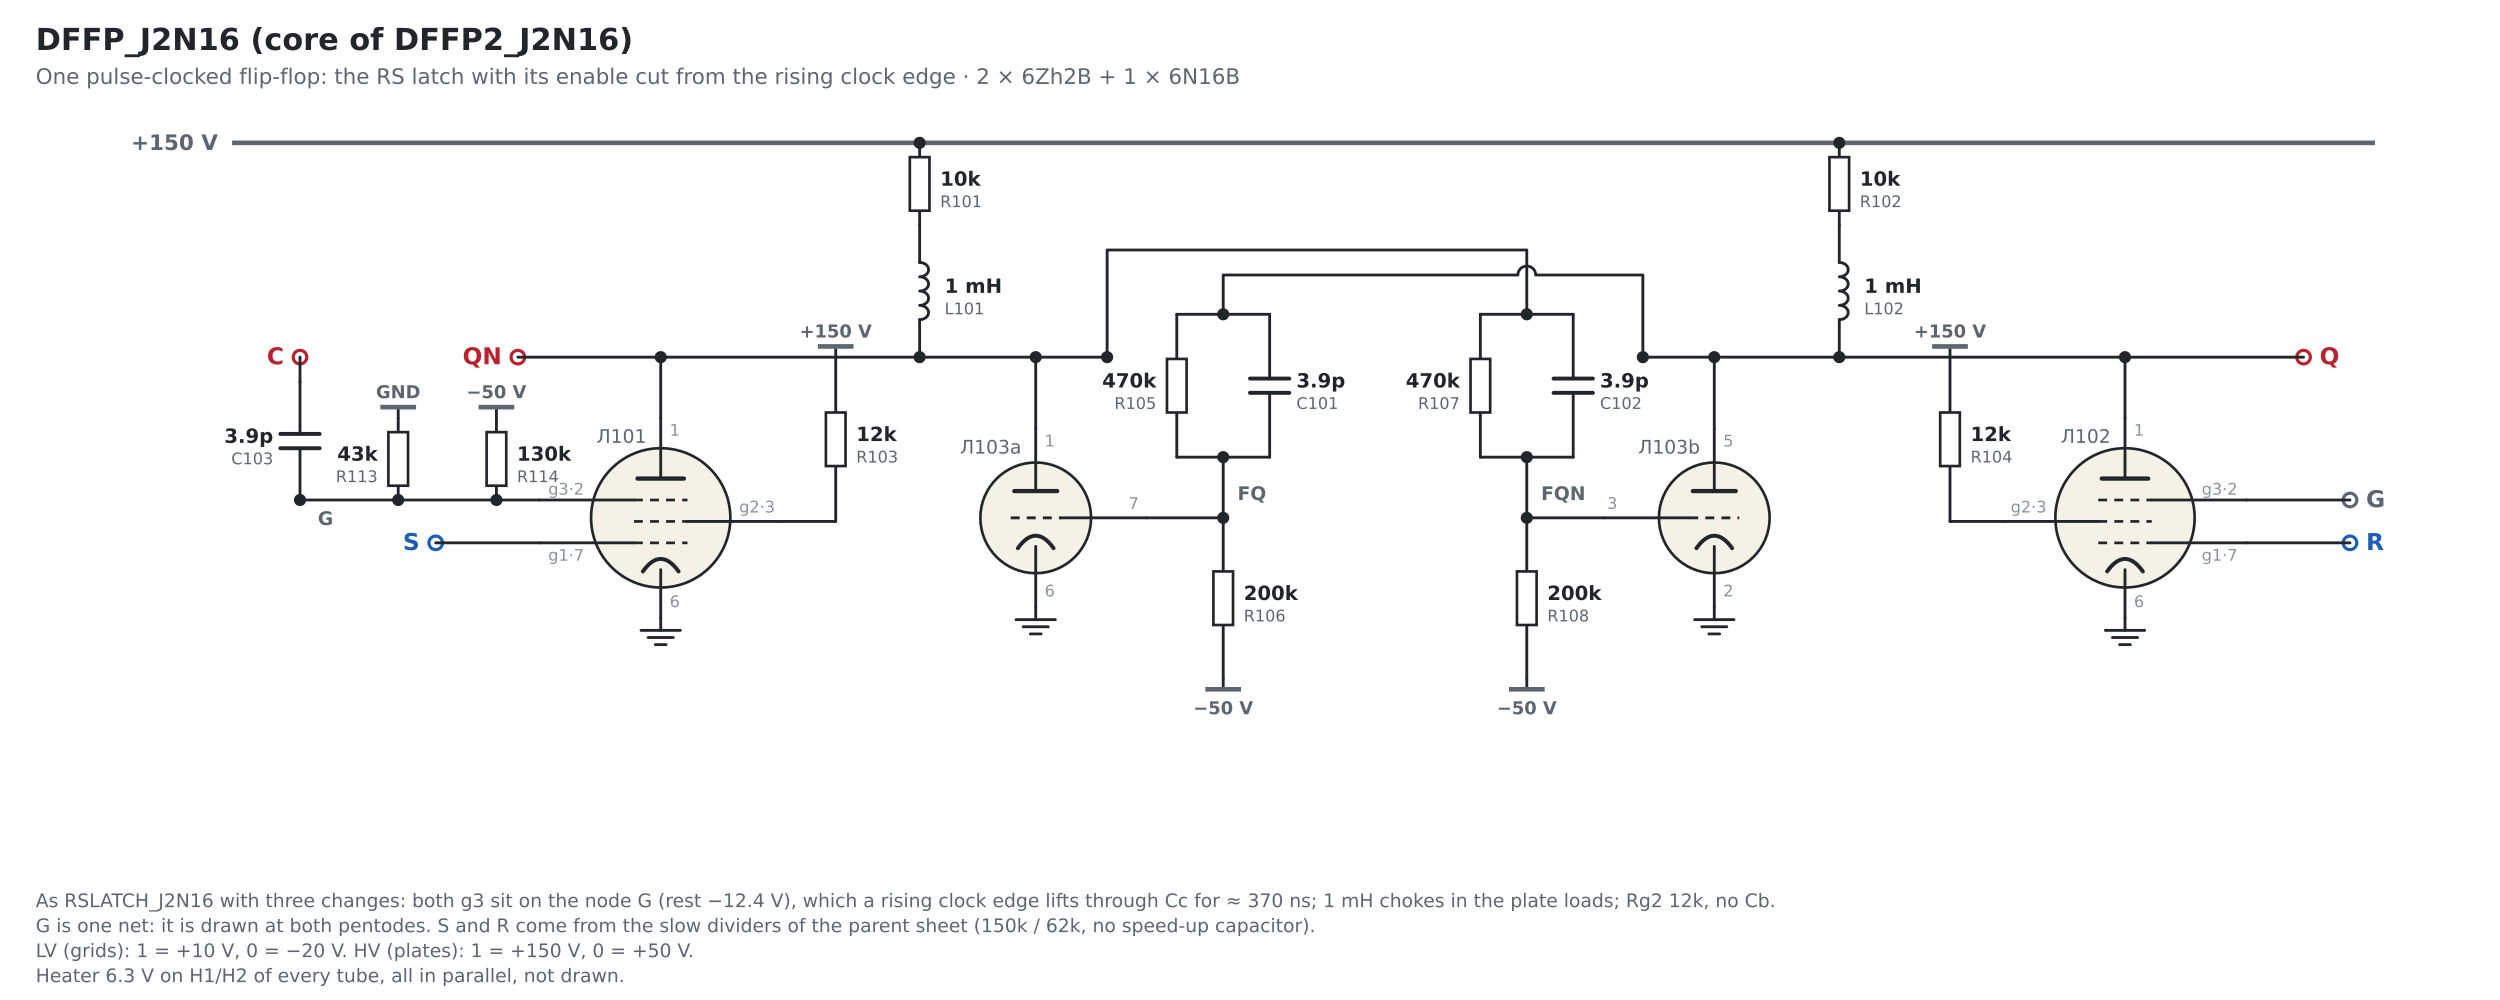
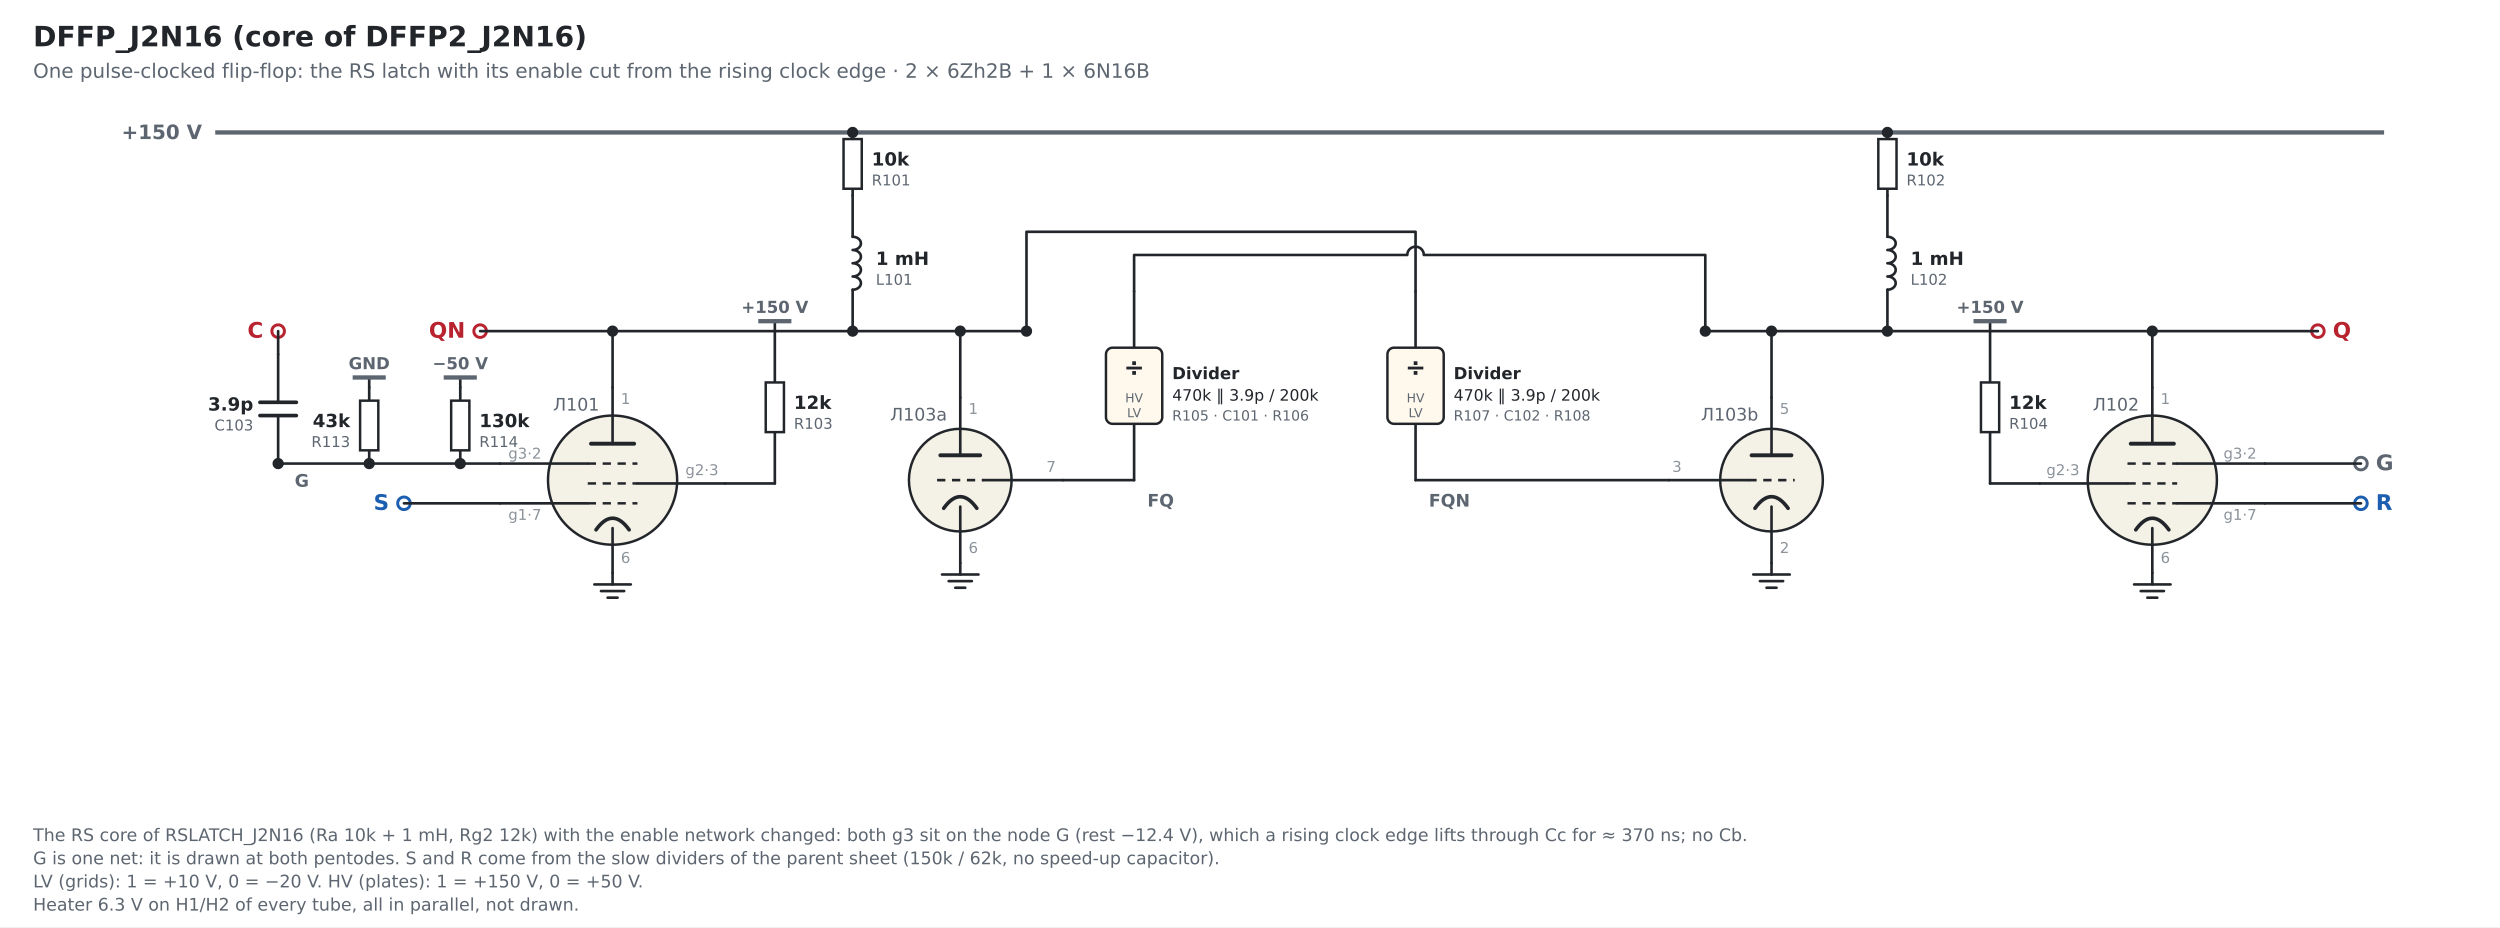
- <svg xmlns="http://www.w3.org/2000/svg" viewBox="0 0 1400 560" width="1400" height="560" font-family="DejaVu Sans, Arial, sans-serif" role="img" aria-label="DFFP_J2N16 (core of DFFP2_J2N16)">
-   <rect width="1400" height="560" fill="#ffffff" />
+ <svg xmlns="http://www.w3.org/2000/svg" viewBox="0 0 1510 560" width="1510" height="560" font-family="DejaVu Sans, Arial, sans-serif" role="img" aria-label="DFFP_J2N16 (core of DFFP2_J2N16)">
+   <rect width="1510" height="560" fill="#ffffff" />
  <text x="20" y="28" font-size="17" font-weight="bold" fill="#22262b">DFFP_J2N16 (core of DFFP2_J2N16)</text>
  <text x="20" y="47" font-size="12" fill="#5d6670">One pulse-clocked flip-flop: the RS latch with its enable cut from the rising clock edge  ·  2 × 6Zh2B + 1 × 6N16B</text>
-   <line x1="130" y1="80" x2="1330" y2="80" stroke="#5d6670" stroke-width="2.6" stroke-linecap="butt" />
+   <line x1="130" y1="80" x2="1440" y2="80" stroke="#5d6670" stroke-width="2.6" stroke-linecap="butt" />
  <text x="122" y="84" font-size="12" fill="#5d6670" text-anchor="end" font-weight="bold" font-style="normal">+150 V</text>
  <circle cx="370" cy="290" r="39" fill="#f4f1e6" stroke="#22262b" stroke-width="1.5" />
  <line x1="357" y1="268" x2="383" y2="268" stroke="#22262b" stroke-width="2.4" stroke-linecap="round" />
  <line x1="370" y1="268" x2="370" y2="234" stroke="#22262b" stroke-width="1.6" stroke-linecap="round" />
  <line x1="355" y1="280" x2="385" y2="280" stroke="#22262b" stroke-width="1.5" stroke-linecap="butt" stroke-dasharray="5 4" />
  <line x1="355" y1="292" x2="385" y2="292" stroke="#22262b" stroke-width="1.5" stroke-linecap="butt" stroke-dasharray="5 4" />
  <line x1="355" y1="304" x2="385" y2="304" stroke="#22262b" stroke-width="1.5" stroke-linecap="butt" stroke-dasharray="5 4" />
  <line x1="355" y1="280" x2="302" y2="280" stroke="#22262b" stroke-width="1.6" stroke-linecap="round" />
  <line x1="385" y1="292" x2="438" y2="292" stroke="#22262b" stroke-width="1.6" stroke-linecap="round" />
  <line x1="355" y1="304" x2="302" y2="304" stroke="#22262b" stroke-width="1.6" stroke-linecap="round" />
  <path d="M360,320 Q370,306 380,320" stroke="#22262b" stroke-width="2.2" fill="none" stroke-linejoin="round" stroke-linecap="round" />
  <line x1="370" y1="319" x2="370" y2="346" stroke="#22262b" stroke-width="1.6" stroke-linecap="round" />
  <text x="375" y="244" font-size="9" fill="#8b929a" text-anchor="start" font-weight="normal" font-style="normal">1</text>
  <text x="307" y="277" font-size="9" fill="#8b929a" text-anchor="start" font-weight="normal" font-style="normal">g3·2</text>
  <text x="307" y="314" font-size="9" fill="#8b929a" text-anchor="start" font-weight="normal" font-style="normal">g1·7</text>
  <text x="434" y="287" font-size="9" fill="#8b929a" text-anchor="end" font-weight="normal" font-style="normal">g2·3</text>
  <text x="375" y="340" font-size="9" fill="#8b929a" text-anchor="start" font-weight="normal" font-style="normal">6</text>
  <text x="362" y="248" font-size="10.5" fill="#5d6670" text-anchor="end" font-weight="normal" font-style="normal">Л101</text>
-   <circle cx="1190" cy="290" r="39" fill="#f4f1e6" stroke="#22262b" stroke-width="1.5" />
-   <line x1="1177" y1="268" x2="1203" y2="268" stroke="#22262b" stroke-width="2.4" stroke-linecap="round" />
-   <line x1="1190" y1="268" x2="1190" y2="234" stroke="#22262b" stroke-width="1.6" stroke-linecap="round" />
-   <line x1="1175" y1="280" x2="1205" y2="280" stroke="#22262b" stroke-width="1.5" stroke-linecap="butt" stroke-dasharray="5 4" />
-   <line x1="1175" y1="292" x2="1205" y2="292" stroke="#22262b" stroke-width="1.5" stroke-linecap="butt" stroke-dasharray="5 4" />
-   <line x1="1175" y1="304" x2="1205" y2="304" stroke="#22262b" stroke-width="1.5" stroke-linecap="butt" stroke-dasharray="5 4" />
-   <line x1="1205" y1="280" x2="1258" y2="280" stroke="#22262b" stroke-width="1.6" stroke-linecap="round" />
-   <line x1="1175" y1="292" x2="1122" y2="292" stroke="#22262b" stroke-width="1.6" stroke-linecap="round" />
-   <line x1="1205" y1="304" x2="1258" y2="304" stroke="#22262b" stroke-width="1.6" stroke-linecap="round" />
-   <path d="M1180,320 Q1190,306 1200,320" stroke="#22262b" stroke-width="2.2" fill="none" stroke-linejoin="round" stroke-linecap="round" />
-   <line x1="1190" y1="319" x2="1190" y2="346" stroke="#22262b" stroke-width="1.6" stroke-linecap="round" />
-   <text x="1195" y="244" font-size="9" fill="#8b929a" text-anchor="start" font-weight="normal" font-style="normal">1</text>
-   <text x="1253" y="277" font-size="9" fill="#8b929a" text-anchor="end" font-weight="normal" font-style="normal">g3·2</text>
-   <text x="1253" y="314" font-size="9" fill="#8b929a" text-anchor="end" font-weight="normal" font-style="normal">g1·7</text>
-   <text x="1126" y="287" font-size="9" fill="#8b929a" text-anchor="start" font-weight="normal" font-style="normal">g2·3</text>
-   <text x="1195" y="340" font-size="9" fill="#8b929a" text-anchor="start" font-weight="normal" font-style="normal">6</text>
-   <text x="1182" y="248" font-size="10.5" fill="#5d6670" text-anchor="end" font-weight="normal" font-style="normal">Л102</text>
+   <circle cx="1300" cy="290" r="39" fill="#f4f1e6" stroke="#22262b" stroke-width="1.5" />
+   <line x1="1287" y1="268" x2="1313" y2="268" stroke="#22262b" stroke-width="2.4" stroke-linecap="round" />
+   <line x1="1300" y1="268" x2="1300" y2="234" stroke="#22262b" stroke-width="1.6" stroke-linecap="round" />
+   <line x1="1285" y1="280" x2="1315" y2="280" stroke="#22262b" stroke-width="1.5" stroke-linecap="butt" stroke-dasharray="5 4" />
+   <line x1="1285" y1="292" x2="1315" y2="292" stroke="#22262b" stroke-width="1.5" stroke-linecap="butt" stroke-dasharray="5 4" />
+   <line x1="1285" y1="304" x2="1315" y2="304" stroke="#22262b" stroke-width="1.5" stroke-linecap="butt" stroke-dasharray="5 4" />
+   <line x1="1315" y1="280" x2="1368" y2="280" stroke="#22262b" stroke-width="1.6" stroke-linecap="round" />
+   <line x1="1285" y1="292" x2="1232" y2="292" stroke="#22262b" stroke-width="1.6" stroke-linecap="round" />
+   <line x1="1315" y1="304" x2="1368" y2="304" stroke="#22262b" stroke-width="1.6" stroke-linecap="round" />
+   <path d="M1290,320 Q1300,306 1310,320" stroke="#22262b" stroke-width="2.2" fill="none" stroke-linejoin="round" stroke-linecap="round" />
+   <line x1="1300" y1="319" x2="1300" y2="346" stroke="#22262b" stroke-width="1.6" stroke-linecap="round" />
+   <text x="1305" y="244" font-size="9" fill="#8b929a" text-anchor="start" font-weight="normal" font-style="normal">1</text>
+   <text x="1363" y="277" font-size="9" fill="#8b929a" text-anchor="end" font-weight="normal" font-style="normal">g3·2</text>
+   <text x="1363" y="314" font-size="9" fill="#8b929a" text-anchor="end" font-weight="normal" font-style="normal">g1·7</text>
+   <text x="1236" y="287" font-size="9" fill="#8b929a" text-anchor="start" font-weight="normal" font-style="normal">g2·3</text>
+   <text x="1305" y="340" font-size="9" fill="#8b929a" text-anchor="start" font-weight="normal" font-style="normal">6</text>
+   <text x="1292" y="248" font-size="10.5" fill="#5d6670" text-anchor="end" font-weight="normal" font-style="normal">Л102</text>
  <circle cx="244" cy="304" r="3.8" fill="#fff" stroke="#1c5fb0" stroke-width="1.8" />
  <text x="235" y="308" font-size="13" fill="#1c5fb0" text-anchor="end" font-weight="bold" font-style="normal">S</text>
  <line x1="468" y1="200" x2="468" y2="231" stroke="#22262b" stroke-width="1.6" stroke-linecap="round" />
  <line x1="468" y1="261" x2="468" y2="292" stroke="#22262b" stroke-width="1.6" stroke-linecap="round" />
  <rect x="462.5" y="231" width="11" height="30" fill="#fff" stroke="#22262b" stroke-width="1.5" />
  <text x="479.5" y="247" font-size="11" fill="#22262b" text-anchor="start" font-weight="bold" font-style="normal">12k</text>
  <text x="479.5" y="259" font-size="9" fill="#5d6670" text-anchor="start" font-weight="normal" font-style="normal">R103</text>
  <line x1="468" y1="200" x2="468" y2="194" stroke="#22262b" stroke-width="1.6" stroke-linecap="round" />
  <line x1="458" y1="194" x2="478" y2="194" stroke="#5d6670" stroke-width="2.6" stroke-linecap="butt" />
  <text x="468" y="189" font-size="10" fill="#5d6670" text-anchor="middle" font-weight="bold" font-style="normal">+150 V</text>
  <line x1="370" y1="346" x2="370" y2="353" stroke="#22262b" stroke-width="1.6" stroke-linecap="round" />
  <line x1="359" y1="353" x2="381" y2="353" stroke="#22262b" stroke-width="1.6" stroke-linecap="round" />
  <line x1="363" y1="357" x2="377" y2="357" stroke="#22262b" stroke-width="1.6" stroke-linecap="round" />
  <line x1="367" y1="361" x2="373" y2="361" stroke="#22262b" stroke-width="1.6" stroke-linecap="round" />
-   <circle cx="1316" cy="304" r="3.8" fill="#fff" stroke="#1c5fb0" stroke-width="1.8" />
-   <text x="1325" y="308" font-size="13" fill="#1c5fb0" text-anchor="start" font-weight="bold" font-style="normal">R</text>
-   <line x1="1092" y1="200" x2="1092" y2="231" stroke="#22262b" stroke-width="1.6" stroke-linecap="round" />
-   <line x1="1092" y1="261" x2="1092" y2="292" stroke="#22262b" stroke-width="1.6" stroke-linecap="round" />
-   <rect x="1086.5" y="231" width="11" height="30" fill="#fff" stroke="#22262b" stroke-width="1.5" />
-   <text x="1103.5" y="247" font-size="11" fill="#22262b" text-anchor="start" font-weight="bold" font-style="normal">12k</text>
-   <text x="1103.5" y="259" font-size="9" fill="#5d6670" text-anchor="start" font-weight="normal" font-style="normal">R104</text>
-   <line x1="1092" y1="200" x2="1092" y2="194" stroke="#22262b" stroke-width="1.6" stroke-linecap="round" />
-   <line x1="1082" y1="194" x2="1102" y2="194" stroke="#5d6670" stroke-width="2.6" stroke-linecap="butt" />
-   <text x="1092" y="189" font-size="10" fill="#5d6670" text-anchor="middle" font-weight="bold" font-style="normal">+150 V</text>
-   <line x1="1190" y1="346" x2="1190" y2="353" stroke="#22262b" stroke-width="1.6" stroke-linecap="round" />
-   <line x1="1179" y1="353" x2="1201" y2="353" stroke="#22262b" stroke-width="1.6" stroke-linecap="round" />
-   <line x1="1183" y1="357" x2="1197" y2="357" stroke="#22262b" stroke-width="1.6" stroke-linecap="round" />
-   <line x1="1187" y1="361" x2="1193" y2="361" stroke="#22262b" stroke-width="1.6" stroke-linecap="round" />
+   <circle cx="1426" cy="304" r="3.8" fill="#fff" stroke="#1c5fb0" stroke-width="1.8" />
+   <text x="1435" y="308" font-size="13" fill="#1c5fb0" text-anchor="start" font-weight="bold" font-style="normal">R</text>
+   <line x1="1202" y1="200" x2="1202" y2="231" stroke="#22262b" stroke-width="1.6" stroke-linecap="round" />
+   <line x1="1202" y1="261" x2="1202" y2="292" stroke="#22262b" stroke-width="1.6" stroke-linecap="round" />
+   <rect x="1196.5" y="231" width="11" height="30" fill="#fff" stroke="#22262b" stroke-width="1.5" />
+   <text x="1213.5" y="247" font-size="11" fill="#22262b" text-anchor="start" font-weight="bold" font-style="normal">12k</text>
+   <text x="1213.5" y="259" font-size="9" fill="#5d6670" text-anchor="start" font-weight="normal" font-style="normal">R104</text>
+   <line x1="1202" y1="200" x2="1202" y2="194" stroke="#22262b" stroke-width="1.6" stroke-linecap="round" />
+   <line x1="1192" y1="194" x2="1212" y2="194" stroke="#5d6670" stroke-width="2.6" stroke-linecap="butt" />
+   <text x="1202" y="189" font-size="10" fill="#5d6670" text-anchor="middle" font-weight="bold" font-style="normal">+150 V</text>
+   <line x1="1300" y1="346" x2="1300" y2="353" stroke="#22262b" stroke-width="1.6" stroke-linecap="round" />
+   <line x1="1289" y1="353" x2="1311" y2="353" stroke="#22262b" stroke-width="1.6" stroke-linecap="round" />
+   <line x1="1293" y1="357" x2="1307" y2="357" stroke="#22262b" stroke-width="1.6" stroke-linecap="round" />
+   <line x1="1297" y1="361" x2="1303" y2="361" stroke="#22262b" stroke-width="1.6" stroke-linecap="round" />
  <circle cx="168" cy="200" r="3.8" fill="#fff" stroke="#b8232f" stroke-width="1.8" />
  <text x="159" y="204" font-size="13" fill="#b8232f" text-anchor="end" font-weight="bold" font-style="normal">C</text>
  <line x1="168" y1="214" x2="168" y2="243" stroke="#22262b" stroke-width="1.6" stroke-linecap="round" />
  <line x1="168" y1="251" x2="168" y2="280" stroke="#22262b" stroke-width="1.6" stroke-linecap="round" />
  <line x1="157" y1="243" x2="179" y2="243" stroke="#22262b" stroke-width="2.2" stroke-linecap="round" />
  <line x1="157" y1="251" x2="179" y2="251" stroke="#22262b" stroke-width="2.2" stroke-linecap="round" />
  <text x="153" y="248" font-size="11" fill="#22262b" text-anchor="end" font-weight="bold" font-style="normal">3.9p</text>
  <text x="153" y="260" font-size="9" fill="#5d6670" text-anchor="end" font-weight="normal" font-style="normal">C103</text>
  <line x1="223" y1="234" x2="223" y2="242" stroke="#22262b" stroke-width="1.6" stroke-linecap="round" />
  <line x1="223" y1="272" x2="223" y2="280" stroke="#22262b" stroke-width="1.6" stroke-linecap="round" />
  <rect x="217.5" y="242" width="11" height="30" fill="#fff" stroke="#22262b" stroke-width="1.5" />
  <text x="211.5" y="258" font-size="11" fill="#22262b" text-anchor="end" font-weight="bold" font-style="normal">43k</text>
  <text x="211.5" y="270" font-size="9" fill="#5d6670" text-anchor="end" font-weight="normal" font-style="normal">R113</text>
  <line x1="223" y1="234" x2="223" y2="228" stroke="#22262b" stroke-width="1.6" stroke-linecap="round" />
  <line x1="213" y1="228" x2="233" y2="228" stroke="#5d6670" stroke-width="2.6" stroke-linecap="butt" />
  <text x="223" y="223" font-size="10" fill="#5d6670" text-anchor="middle" font-weight="bold" font-style="normal">GND</text>
  <line x1="278" y1="234" x2="278" y2="242" stroke="#22262b" stroke-width="1.6" stroke-linecap="round" />
  <line x1="278" y1="272" x2="278" y2="280" stroke="#22262b" stroke-width="1.6" stroke-linecap="round" />
  <rect x="272.5" y="242" width="11" height="30" fill="#fff" stroke="#22262b" stroke-width="1.5" />
  <text x="289.5" y="258" font-size="11" fill="#22262b" text-anchor="start" font-weight="bold" font-style="normal">130k</text>
  <text x="289.5" y="270" font-size="9" fill="#5d6670" text-anchor="start" font-weight="normal" font-style="normal">R114</text>
  <line x1="278" y1="234" x2="278" y2="228" stroke="#22262b" stroke-width="1.6" stroke-linecap="round" />
  <line x1="268" y1="228" x2="288" y2="228" stroke="#5d6670" stroke-width="2.6" stroke-linecap="butt" />
  <text x="278" y="223" font-size="10" fill="#5d6670" text-anchor="middle" font-weight="bold" font-style="normal">−50 V</text>
  <text x="178" y="180" font-size="1" fill="#22262b" text-anchor="start" font-weight="normal" font-style="normal" />
-   <circle cx="1316" cy="280" r="3.8" fill="#fff" stroke="#5d6670" stroke-width="1.8" />
-   <text x="1325" y="284" font-size="13" fill="#5d6670" text-anchor="start" font-weight="bold" font-style="normal">G</text>
+   <circle cx="1426" cy="280" r="3.8" fill="#fff" stroke="#5d6670" stroke-width="1.8" />
+   <text x="1435" y="284" font-size="13" fill="#5d6670" text-anchor="start" font-weight="bold" font-style="normal">G</text>
  <text x="178" y="294" font-size="10.5" fill="#5d6670" text-anchor="start" font-weight="bold" font-style="normal">G</text>
  <circle cx="580" cy="290" r="31" fill="#f4f1e6" stroke="#22262b" stroke-width="1.5" />
  <line x1="568" y1="275" x2="592" y2="275" stroke="#22262b" stroke-width="2.4" stroke-linecap="round" />
  <line x1="580" y1="275" x2="580" y2="240" stroke="#22262b" stroke-width="1.6" stroke-linecap="round" />
  <line x1="566" y1="290" x2="594" y2="290" stroke="#22262b" stroke-width="1.6" stroke-linecap="butt" stroke-dasharray="5 4" />
  <line x1="594" y1="290" x2="642" y2="290" stroke="#22262b" stroke-width="1.6" stroke-linecap="round" />
  <path d="M570,307 Q580,293 590,307" stroke="#22262b" stroke-width="2.2" fill="none" stroke-linejoin="round" stroke-linecap="round" />
  <line x1="580" y1="306" x2="580" y2="340" stroke="#22262b" stroke-width="1.6" stroke-linecap="round" />
  <text x="585" y="250" font-size="9" fill="#8b929a" text-anchor="start" font-weight="normal" font-style="normal">1</text>
  <text x="632" y="285" font-size="9" fill="#8b929a" text-anchor="start" font-weight="normal" font-style="normal">7</text>
  <text x="585" y="334" font-size="9" fill="#8b929a" text-anchor="start" font-weight="normal" font-style="normal">6</text>
  <text x="572" y="254" font-size="10.5" fill="#5d6670" text-anchor="end" font-weight="normal" font-style="normal">Л103a</text>
-   <circle cx="960" cy="290" r="31" fill="#f4f1e6" stroke="#22262b" stroke-width="1.5" />
-   <line x1="948" y1="275" x2="972" y2="275" stroke="#22262b" stroke-width="2.4" stroke-linecap="round" />
-   <line x1="960" y1="275" x2="960" y2="240" stroke="#22262b" stroke-width="1.6" stroke-linecap="round" />
-   <line x1="946" y1="290" x2="974" y2="290" stroke="#22262b" stroke-width="1.6" stroke-linecap="butt" stroke-dasharray="5 4" />
-   <line x1="946" y1="290" x2="898" y2="290" stroke="#22262b" stroke-width="1.6" stroke-linecap="round" />
-   <path d="M950,307 Q960,293 970,307" stroke="#22262b" stroke-width="2.2" fill="none" stroke-linejoin="round" stroke-linecap="round" />
-   <line x1="960" y1="306" x2="960" y2="340" stroke="#22262b" stroke-width="1.6" stroke-linecap="round" />
-   <text x="965" y="250" font-size="9" fill="#8b929a" text-anchor="start" font-weight="normal" font-style="normal">5</text>
-   <text x="900" y="285" font-size="9" fill="#8b929a" text-anchor="start" font-weight="normal" font-style="normal">3</text>
-   <text x="965" y="334" font-size="9" fill="#8b929a" text-anchor="start" font-weight="normal" font-style="normal">2</text>
-   <text x="952" y="254" font-size="10.5" fill="#5d6670" text-anchor="end" font-weight="normal" font-style="normal">Л103b</text>
+   <circle cx="1070" cy="290" r="31" fill="#f4f1e6" stroke="#22262b" stroke-width="1.5" />
+   <line x1="1058" y1="275" x2="1082" y2="275" stroke="#22262b" stroke-width="2.4" stroke-linecap="round" />
+   <line x1="1070" y1="275" x2="1070" y2="240" stroke="#22262b" stroke-width="1.6" stroke-linecap="round" />
+   <line x1="1056" y1="290" x2="1084" y2="290" stroke="#22262b" stroke-width="1.6" stroke-linecap="butt" stroke-dasharray="5 4" />
+   <line x1="1056" y1="290" x2="1008" y2="290" stroke="#22262b" stroke-width="1.6" stroke-linecap="round" />
+   <path d="M1060,307 Q1070,293 1080,307" stroke="#22262b" stroke-width="2.2" fill="none" stroke-linejoin="round" stroke-linecap="round" />
+   <line x1="1070" y1="306" x2="1070" y2="340" stroke="#22262b" stroke-width="1.6" stroke-linecap="round" />
+   <text x="1075" y="250" font-size="9" fill="#8b929a" text-anchor="start" font-weight="normal" font-style="normal">5</text>
+   <text x="1010" y="285" font-size="9" fill="#8b929a" text-anchor="start" font-weight="normal" font-style="normal">3</text>
+   <text x="1075" y="334" font-size="9" fill="#8b929a" text-anchor="start" font-weight="normal" font-style="normal">2</text>
+   <text x="1062" y="254" font-size="10.5" fill="#5d6670" text-anchor="end" font-weight="normal" font-style="normal">Л103b</text>
  <line x1="580" y1="340" x2="580" y2="347" stroke="#22262b" stroke-width="1.6" stroke-linecap="round" />
  <line x1="569" y1="347" x2="591" y2="347" stroke="#22262b" stroke-width="1.6" stroke-linecap="round" />
  <line x1="573" y1="351" x2="587" y2="351" stroke="#22262b" stroke-width="1.6" stroke-linecap="round" />
  <line x1="577" y1="355" x2="583" y2="355" stroke="#22262b" stroke-width="1.6" stroke-linecap="round" />
-   <line x1="960" y1="340" x2="960" y2="347" stroke="#22262b" stroke-width="1.6" stroke-linecap="round" />
-   <line x1="949" y1="347" x2="971" y2="347" stroke="#22262b" stroke-width="1.6" stroke-linecap="round" />
-   <line x1="953" y1="351" x2="967" y2="351" stroke="#22262b" stroke-width="1.6" stroke-linecap="round" />
-   <line x1="957" y1="355" x2="963" y2="355" stroke="#22262b" stroke-width="1.6" stroke-linecap="round" />
+   <line x1="1070" y1="340" x2="1070" y2="347" stroke="#22262b" stroke-width="1.6" stroke-linecap="round" />
+   <line x1="1059" y1="347" x2="1081" y2="347" stroke="#22262b" stroke-width="1.6" stroke-linecap="round" />
+   <line x1="1063" y1="351" x2="1077" y2="351" stroke="#22262b" stroke-width="1.6" stroke-linecap="round" />
+   <line x1="1067" y1="355" x2="1073" y2="355" stroke="#22262b" stroke-width="1.6" stroke-linecap="round" />
  <circle cx="290" cy="200" r="3.8" fill="#fff" stroke="#b8232f" stroke-width="1.8" />
  <text x="281" y="204" font-size="13" fill="#b8232f" text-anchor="end" font-weight="bold" font-style="normal">QN</text>
-   <circle cx="1290" cy="200" r="3.8" fill="#fff" stroke="#b8232f" stroke-width="1.8" />
-   <text x="1299" y="204" font-size="13" fill="#b8232f" text-anchor="start" font-weight="bold" font-style="normal">Q</text>
-   <line x1="515" y1="80" x2="515" y2="88" stroke="#22262b" stroke-width="1.6" stroke-linecap="round" />
-   <line x1="515" y1="118" x2="515" y2="126" stroke="#22262b" stroke-width="1.6" stroke-linecap="round" />
-   <rect x="509.5" y="88" width="11" height="30" fill="#fff" stroke="#22262b" stroke-width="1.5" />
-   <text x="526.5" y="104" font-size="11" fill="#22262b" text-anchor="start" font-weight="bold" font-style="normal">10k</text>
-   <text x="526.5" y="116" font-size="9" fill="#5d6670" text-anchor="start" font-weight="normal" font-style="normal">R101</text>
-   <line x1="515" y1="126" x2="515" y2="147" stroke="#22262b" stroke-width="1.6" stroke-linecap="round" />
-   <line x1="515" y1="179" x2="515" y2="200" stroke="#22262b" stroke-width="1.6" stroke-linecap="round" />
-   <path d="M515,147 a5,4 0 0 1 0,8 a5,4 0 0 1 0,8 a5,4 0 0 1 0,8 a5,4 0 0 1 0,8" stroke="#22262b" stroke-width="1.6" fill="none" stroke-linejoin="round" stroke-linecap="round" />
-   <text x="529" y="164" font-size="11" fill="#22262b" text-anchor="start" font-weight="bold" font-style="normal">1 mH</text>
-   <text x="529" y="176" font-size="9" fill="#5d6670" text-anchor="start" font-weight="normal" font-style="normal">L101</text>
-   <line x1="1030" y1="80" x2="1030" y2="88" stroke="#22262b" stroke-width="1.6" stroke-linecap="round" />
-   <line x1="1030" y1="118" x2="1030" y2="126" stroke="#22262b" stroke-width="1.6" stroke-linecap="round" />
-   <rect x="1024.5" y="88" width="11" height="30" fill="#fff" stroke="#22262b" stroke-width="1.5" />
-   <text x="1041.5" y="104" font-size="11" fill="#22262b" text-anchor="start" font-weight="bold" font-style="normal">10k</text>
-   <text x="1041.5" y="116" font-size="9" fill="#5d6670" text-anchor="start" font-weight="normal" font-style="normal">R102</text>
-   <line x1="1030" y1="126" x2="1030" y2="147" stroke="#22262b" stroke-width="1.6" stroke-linecap="round" />
-   <line x1="1030" y1="179" x2="1030" y2="200" stroke="#22262b" stroke-width="1.6" stroke-linecap="round" />
-   <path d="M1030,147 a5,4 0 0 1 0,8 a5,4 0 0 1 0,8 a5,4 0 0 1 0,8 a5,4 0 0 1 0,8" stroke="#22262b" stroke-width="1.6" fill="none" stroke-linejoin="round" stroke-linecap="round" />
-   <text x="1044" y="164" font-size="11" fill="#22262b" text-anchor="start" font-weight="bold" font-style="normal">1 mH</text>
-   <text x="1044" y="176" font-size="9" fill="#5d6670" text-anchor="start" font-weight="normal" font-style="normal">L102</text>
-   <line x1="659" y1="176" x2="659" y2="201" stroke="#22262b" stroke-width="1.6" stroke-linecap="round" />
-   <line x1="659" y1="231" x2="659" y2="256" stroke="#22262b" stroke-width="1.6" stroke-linecap="round" />
-   <rect x="653.5" y="201" width="11" height="30" fill="#fff" stroke="#22262b" stroke-width="1.5" />
-   <text x="647.5" y="217" font-size="11" fill="#22262b" text-anchor="end" font-weight="bold" font-style="normal">470k</text>
-   <text x="647.5" y="229" font-size="9" fill="#5d6670" text-anchor="end" font-weight="normal" font-style="normal">R105</text>
-   <line x1="711" y1="176" x2="711" y2="212" stroke="#22262b" stroke-width="1.6" stroke-linecap="round" />
-   <line x1="711" y1="220" x2="711" y2="256" stroke="#22262b" stroke-width="1.6" stroke-linecap="round" />
-   <line x1="700" y1="212" x2="722" y2="212" stroke="#22262b" stroke-width="2.2" stroke-linecap="round" />
-   <line x1="700" y1="220" x2="722" y2="220" stroke="#22262b" stroke-width="2.2" stroke-linecap="round" />
-   <text x="726" y="217" font-size="11" fill="#22262b" text-anchor="start" font-weight="bold" font-style="normal">3.9p</text>
-   <text x="726" y="229" font-size="9" fill="#5d6670" text-anchor="start" font-weight="normal" font-style="normal">C101</text>
-   <line x1="685" y1="290" x2="685" y2="320" stroke="#22262b" stroke-width="1.6" stroke-linecap="round" />
-   <line x1="685" y1="350" x2="685" y2="380" stroke="#22262b" stroke-width="1.6" stroke-linecap="round" />
-   <rect x="679.5" y="320" width="11" height="30" fill="#fff" stroke="#22262b" stroke-width="1.5" />
-   <text x="696.5" y="336" font-size="11" fill="#22262b" text-anchor="start" font-weight="bold" font-style="normal">200k</text>
-   <text x="696.5" y="348" font-size="9" fill="#5d6670" text-anchor="start" font-weight="normal" font-style="normal">R106</text>
-   <line x1="685" y1="380" x2="685" y2="386" stroke="#22262b" stroke-width="1.6" stroke-linecap="round" />
-   <line x1="675" y1="386" x2="695" y2="386" stroke="#5d6670" stroke-width="2.6" stroke-linecap="butt" />
-   <text x="685" y="400" font-size="10" fill="#5d6670" text-anchor="middle" font-weight="bold" font-style="normal">−50 V</text>
-   <text x="693" y="280" font-size="10.5" fill="#5d6670" text-anchor="start" font-weight="bold" font-style="normal">FQ</text>
-   <line x1="829" y1="176" x2="829" y2="201" stroke="#22262b" stroke-width="1.6" stroke-linecap="round" />
-   <line x1="829" y1="231" x2="829" y2="256" stroke="#22262b" stroke-width="1.6" stroke-linecap="round" />
-   <rect x="823.5" y="201" width="11" height="30" fill="#fff" stroke="#22262b" stroke-width="1.5" />
-   <text x="817.5" y="217" font-size="11" fill="#22262b" text-anchor="end" font-weight="bold" font-style="normal">470k</text>
-   <text x="817.5" y="229" font-size="9" fill="#5d6670" text-anchor="end" font-weight="normal" font-style="normal">R107</text>
-   <line x1="881" y1="176" x2="881" y2="212" stroke="#22262b" stroke-width="1.6" stroke-linecap="round" />
-   <line x1="881" y1="220" x2="881" y2="256" stroke="#22262b" stroke-width="1.6" stroke-linecap="round" />
-   <line x1="870" y1="212" x2="892" y2="212" stroke="#22262b" stroke-width="2.2" stroke-linecap="round" />
-   <line x1="870" y1="220" x2="892" y2="220" stroke="#22262b" stroke-width="2.2" stroke-linecap="round" />
-   <text x="896" y="217" font-size="11" fill="#22262b" text-anchor="start" font-weight="bold" font-style="normal">3.9p</text>
-   <text x="896" y="229" font-size="9" fill="#5d6670" text-anchor="start" font-weight="normal" font-style="normal">C102</text>
-   <line x1="855" y1="290" x2="855" y2="320" stroke="#22262b" stroke-width="1.6" stroke-linecap="round" />
-   <line x1="855" y1="350" x2="855" y2="380" stroke="#22262b" stroke-width="1.6" stroke-linecap="round" />
-   <rect x="849.5" y="320" width="11" height="30" fill="#fff" stroke="#22262b" stroke-width="1.5" />
-   <text x="866.5" y="336" font-size="11" fill="#22262b" text-anchor="start" font-weight="bold" font-style="normal">200k</text>
-   <text x="866.5" y="348" font-size="9" fill="#5d6670" text-anchor="start" font-weight="normal" font-style="normal">R108</text>
-   <line x1="855" y1="380" x2="855" y2="386" stroke="#22262b" stroke-width="1.6" stroke-linecap="round" />
-   <line x1="845" y1="386" x2="865" y2="386" stroke="#5d6670" stroke-width="2.6" stroke-linecap="butt" />
-   <text x="855" y="400" font-size="10" fill="#5d6670" text-anchor="middle" font-weight="bold" font-style="normal">−50 V</text>
-   <text x="863" y="280" font-size="10.5" fill="#5d6670" text-anchor="start" font-weight="bold" font-style="normal">FQN</text>
+   <circle cx="1400" cy="200" r="3.8" fill="#fff" stroke="#b8232f" stroke-width="1.8" />
+   <text x="1409" y="204" font-size="13" fill="#b8232f" text-anchor="start" font-weight="bold" font-style="normal">Q</text>
+   <line x1="515" y1="80" x2="515" y2="84" stroke="#22262b" stroke-width="1.6" stroke-linecap="round" />
+   <line x1="515" y1="114" x2="515" y2="118" stroke="#22262b" stroke-width="1.6" stroke-linecap="round" />
+   <rect x="509.5" y="84" width="11" height="30" fill="#fff" stroke="#22262b" stroke-width="1.5" />
+   <text x="526.5" y="100" font-size="11" fill="#22262b" text-anchor="start" font-weight="bold" font-style="normal">10k</text>
+   <text x="526.5" y="112" font-size="9" fill="#5d6670" text-anchor="start" font-weight="normal" font-style="normal">R101</text>
+   <line x1="515" y1="118" x2="515" y2="143" stroke="#22262b" stroke-width="1.6" stroke-linecap="round" />
+   <line x1="515" y1="175" x2="515" y2="200" stroke="#22262b" stroke-width="1.6" stroke-linecap="round" />
+   <path d="M515,143 a5,4 0 0 1 0,8 a5,4 0 0 1 0,8 a5,4 0 0 1 0,8 a5,4 0 0 1 0,8" stroke="#22262b" stroke-width="1.6" fill="none" stroke-linejoin="round" stroke-linecap="round" />
+   <text x="529" y="160" font-size="11" fill="#22262b" text-anchor="start" font-weight="bold" font-style="normal">1 mH</text>
+   <text x="529" y="172" font-size="9" fill="#5d6670" text-anchor="start" font-weight="normal" font-style="normal">L101</text>
+   <line x1="1140" y1="80" x2="1140" y2="84" stroke="#22262b" stroke-width="1.6" stroke-linecap="round" />
+   <line x1="1140" y1="114" x2="1140" y2="118" stroke="#22262b" stroke-width="1.6" stroke-linecap="round" />
+   <rect x="1134.5" y="84" width="11" height="30" fill="#fff" stroke="#22262b" stroke-width="1.5" />
+   <text x="1151.5" y="100" font-size="11" fill="#22262b" text-anchor="start" font-weight="bold" font-style="normal">10k</text>
+   <text x="1151.5" y="112" font-size="9" fill="#5d6670" text-anchor="start" font-weight="normal" font-style="normal">R102</text>
+   <line x1="1140" y1="118" x2="1140" y2="143" stroke="#22262b" stroke-width="1.6" stroke-linecap="round" />
+   <line x1="1140" y1="175" x2="1140" y2="200" stroke="#22262b" stroke-width="1.6" stroke-linecap="round" />
+   <path d="M1140,143 a5,4 0 0 1 0,8 a5,4 0 0 1 0,8 a5,4 0 0 1 0,8 a5,4 0 0 1 0,8" stroke="#22262b" stroke-width="1.6" fill="none" stroke-linejoin="round" stroke-linecap="round" />
+   <text x="1154" y="160" font-size="11" fill="#22262b" text-anchor="start" font-weight="bold" font-style="normal">1 mH</text>
+   <text x="1154" y="172" font-size="9" fill="#5d6670" text-anchor="start" font-weight="normal" font-style="normal">L102</text>
+   <line x1="685" y1="176" x2="685" y2="210" stroke="#22262b" stroke-width="1.6" stroke-linecap="round" />
+   <line x1="685" y1="256" x2="685" y2="290" stroke="#22262b" stroke-width="1.6" stroke-linecap="round" />
+   <rect x="668" y="210" width="34" height="46" rx="4" fill="#fff8ec" stroke="#22262b" stroke-width="1.5" />
+   <text x="685" y="227" font-size="15" fill="#22262b" text-anchor="middle" font-weight="bold" font-style="normal">÷</text>
+   <text x="685" y="243" font-size="7.5" fill="#5d6670" text-anchor="middle" font-weight="normal" font-style="normal">HV</text>
+   <text x="685" y="252" font-size="7.5" fill="#5d6670" text-anchor="middle" font-weight="normal" font-style="normal">LV</text>
+   <text x="708" y="229" font-size="10" fill="#22262b" text-anchor="start" font-weight="bold" font-style="normal">Divider</text>
+   <text x="708" y="242" font-size="9.5" fill="#22262b" text-anchor="start" font-weight="normal" font-style="normal">470k ‖ 3.9p / 200k</text>
+   <text x="708" y="254" font-size="8.5" fill="#5d6670" text-anchor="start" font-weight="normal" font-style="normal">R105 · C101 · R106</text>
+   <text x="693" y="306" font-size="10.5" fill="#5d6670" text-anchor="start" font-weight="bold" font-style="normal">FQ</text>
+   <line x1="855" y1="176" x2="855" y2="210" stroke="#22262b" stroke-width="1.6" stroke-linecap="round" />
+   <line x1="855" y1="256" x2="855" y2="290" stroke="#22262b" stroke-width="1.6" stroke-linecap="round" />
+   <rect x="838" y="210" width="34" height="46" rx="4" fill="#fff8ec" stroke="#22262b" stroke-width="1.5" />
+   <text x="855" y="227" font-size="15" fill="#22262b" text-anchor="middle" font-weight="bold" font-style="normal">÷</text>
+   <text x="855" y="243" font-size="7.5" fill="#5d6670" text-anchor="middle" font-weight="normal" font-style="normal">HV</text>
+   <text x="855" y="252" font-size="7.5" fill="#5d6670" text-anchor="middle" font-weight="normal" font-style="normal">LV</text>
+   <text x="878" y="229" font-size="10" fill="#22262b" text-anchor="start" font-weight="bold" font-style="normal">Divider</text>
+   <text x="878" y="242" font-size="9.5" fill="#22262b" text-anchor="start" font-weight="normal" font-style="normal">470k ‖ 3.9p / 200k</text>
+   <text x="878" y="254" font-size="8.5" fill="#5d6670" text-anchor="start" font-weight="normal" font-style="normal">R107 · C102 · R108</text>
+   <text x="863" y="306" font-size="10.5" fill="#5d6670" text-anchor="start" font-weight="bold" font-style="normal">FQN</text>
  <path d="M244,304 L302,304" fill="none" stroke="#22262b" stroke-width="1.6" stroke-linejoin="round" stroke-linecap="round" />
  <path d="M438,292 L468,292" fill="none" stroke="#22262b" stroke-width="1.6" stroke-linejoin="round" stroke-linecap="round" />
-   <path d="M1316,304 L1258,304" fill="none" stroke="#22262b" stroke-width="1.6" stroke-linejoin="round" stroke-linecap="round" />
-   <path d="M1122,292 L1092,292" fill="none" stroke="#22262b" stroke-width="1.6" stroke-linejoin="round" stroke-linecap="round" />
+   <path d="M1426,304 L1368,304" fill="none" stroke="#22262b" stroke-width="1.6" stroke-linejoin="round" stroke-linecap="round" />
+   <path d="M1232,292 L1202,292" fill="none" stroke="#22262b" stroke-width="1.6" stroke-linejoin="round" stroke-linecap="round" />
  <path d="M302,280 L168,280" fill="none" stroke="#22262b" stroke-width="1.6" stroke-linejoin="round" stroke-linecap="round" />
  <path d="M168,200 L168,214" fill="none" stroke="#22262b" stroke-width="1.6" stroke-linejoin="round" stroke-linecap="round" />
-   <path d="M1258,280 L1316,280" fill="none" stroke="#22262b" stroke-width="1.6" stroke-linejoin="round" stroke-linecap="round" />
+   <path d="M1368,280 L1426,280" fill="none" stroke="#22262b" stroke-width="1.6" stroke-linejoin="round" stroke-linecap="round" />
  <path d="M290,200 L620,200" fill="none" stroke="#22262b" stroke-width="1.6" stroke-linejoin="round" stroke-linecap="round" />
  <path d="M370,234 L370,200" fill="none" stroke="#22262b" stroke-width="1.6" stroke-linejoin="round" stroke-linecap="round" />
  <path d="M580,240 L580,200" fill="none" stroke="#22262b" stroke-width="1.6" stroke-linejoin="round" stroke-linecap="round" />
-   <path d="M920,200 L1290,200" fill="none" stroke="#22262b" stroke-width="1.6" stroke-linejoin="round" stroke-linecap="round" />
-   <path d="M960,240 L960,200" fill="none" stroke="#22262b" stroke-width="1.6" stroke-linejoin="round" stroke-linecap="round" />
-   <path d="M1190,234 L1190,200" fill="none" stroke="#22262b" stroke-width="1.6" stroke-linejoin="round" stroke-linecap="round" />
-   <path d="M920,200 L920,154 L860,154 a5,5 0 0 0 -10,0 L685,154 L685,176" fill="none" stroke="#22262b" stroke-width="1.6" stroke-linejoin="round" stroke-linecap="round" />
+   <path d="M1030,200 L1400,200" fill="none" stroke="#22262b" stroke-width="1.6" stroke-linejoin="round" stroke-linecap="round" />
+   <path d="M1070,240 L1070,200" fill="none" stroke="#22262b" stroke-width="1.6" stroke-linejoin="round" stroke-linecap="round" />
+   <path d="M1300,234 L1300,200" fill="none" stroke="#22262b" stroke-width="1.6" stroke-linejoin="round" stroke-linecap="round" />
+   <path d="M1030,200 L1030,154 L860,154 a5,5 0 0 0 -10,0 L685,154 L685,176" fill="none" stroke="#22262b" stroke-width="1.6" stroke-linejoin="round" stroke-linecap="round" />
  <path d="M620,200 L620,140 L855,140 L855,176" fill="none" stroke="#22262b" stroke-width="1.6" stroke-linejoin="round" stroke-linecap="round" />
-   <path d="M659,176 L711,176" fill="none" stroke="#22262b" stroke-width="1.6" stroke-linejoin="round" stroke-linecap="round" />
-   <path d="M659,256 L711,256" fill="none" stroke="#22262b" stroke-width="1.6" stroke-linejoin="round" stroke-linecap="round" />
-   <path d="M685,256 L685,290" fill="none" stroke="#22262b" stroke-width="1.6" stroke-linejoin="round" stroke-linecap="round" />
  <path d="M685,290 L642,290" fill="none" stroke="#22262b" stroke-width="1.6" stroke-linejoin="round" stroke-linecap="round" />
-   <path d="M829,176 L881,176" fill="none" stroke="#22262b" stroke-width="1.6" stroke-linejoin="round" stroke-linecap="round" />
-   <path d="M829,256 L881,256" fill="none" stroke="#22262b" stroke-width="1.6" stroke-linejoin="round" stroke-linecap="round" />
-   <path d="M855,256 L855,290" fill="none" stroke="#22262b" stroke-width="1.6" stroke-linejoin="round" stroke-linecap="round" />
-   <path d="M855,290 L898,290" fill="none" stroke="#22262b" stroke-width="1.6" stroke-linejoin="round" stroke-linecap="round" />
+   <path d="M855,290 L1008,290" fill="none" stroke="#22262b" stroke-width="1.6" stroke-linejoin="round" stroke-linecap="round" />
  <circle cx="168" cy="280" r="3.4" fill="#22262b" />
  <circle cx="223" cy="280" r="3.4" fill="#22262b" />
  <circle cx="278" cy="280" r="3.4" fill="#22262b" />
  <circle cx="370" cy="200" r="3.4" fill="#22262b" />
  <circle cx="580" cy="200" r="3.4" fill="#22262b" />
-   <circle cx="960" cy="200" r="3.4" fill="#22262b" />
-   <circle cx="1190" cy="200" r="3.4" fill="#22262b" />
+   <circle cx="1070" cy="200" r="3.4" fill="#22262b" />
+   <circle cx="1300" cy="200" r="3.4" fill="#22262b" />
+   <circle cx="515" cy="200" r="3.4" fill="#22262b" />
  <circle cx="515" cy="80" r="3.4" fill="#22262b" />
-   <circle cx="515" cy="200" r="3.4" fill="#22262b" />
-   <circle cx="1030" cy="80" r="3.4" fill="#22262b" />
+   <circle cx="1140" cy="200" r="3.4" fill="#22262b" />
+   <circle cx="1140" cy="80" r="3.4" fill="#22262b" />
  <circle cx="1030" cy="200" r="3.4" fill="#22262b" />
-   <circle cx="920" cy="200" r="3.4" fill="#22262b" />
  <circle cx="620" cy="200" r="3.4" fill="#22262b" />
-   <circle cx="685" cy="176" r="3.4" fill="#22262b" />
-   <circle cx="685" cy="256" r="3.4" fill="#22262b" />
-   <circle cx="685" cy="290" r="3.4" fill="#22262b" />
-   <circle cx="855" cy="176" r="3.4" fill="#22262b" />
-   <circle cx="855" cy="256" r="3.4" fill="#22262b" />
-   <circle cx="855" cy="290" r="3.4" fill="#22262b" />
-   <text x="20" y="508" font-size="10.5" fill="#5d6670">As RSLATCH_J2N16 with three changes: both g3 sit on the node G (rest −12.4 V), which a rising clock edge lifts through Cc for ≈ 370 ns; 1 mH chokes in the plate loads; Rg2 12k, no Cb.</text>
+   <text x="20" y="508" font-size="10.5" fill="#5d6670">The RS core of RSLATCH_J2N16 (Ra 10k + 1 mH, Rg2 12k) with the enable network changed: both g3 sit on the node G (rest −12.4 V), which a rising clock edge lifts through Cc for ≈ 370 ns; no Cb.</text>
  <text x="20" y="522" font-size="10.5" fill="#5d6670">G is one net: it is drawn at both pentodes. S and R come from the slow dividers of the parent sheet (150k / 62k, no speed-up capacitor).</text>
  <text x="20" y="536" font-size="10.5" fill="#5d6670">LV (grids): 1 = +10 V, 0 = −20 V.   HV (plates): 1 = +150 V, 0 = +50 V.</text>
  <text x="20" y="550" font-size="10.5" fill="#5d6670">Heater 6.3 V on H1/H2 of every tube, all in parallel, not drawn.</text>
</svg>
